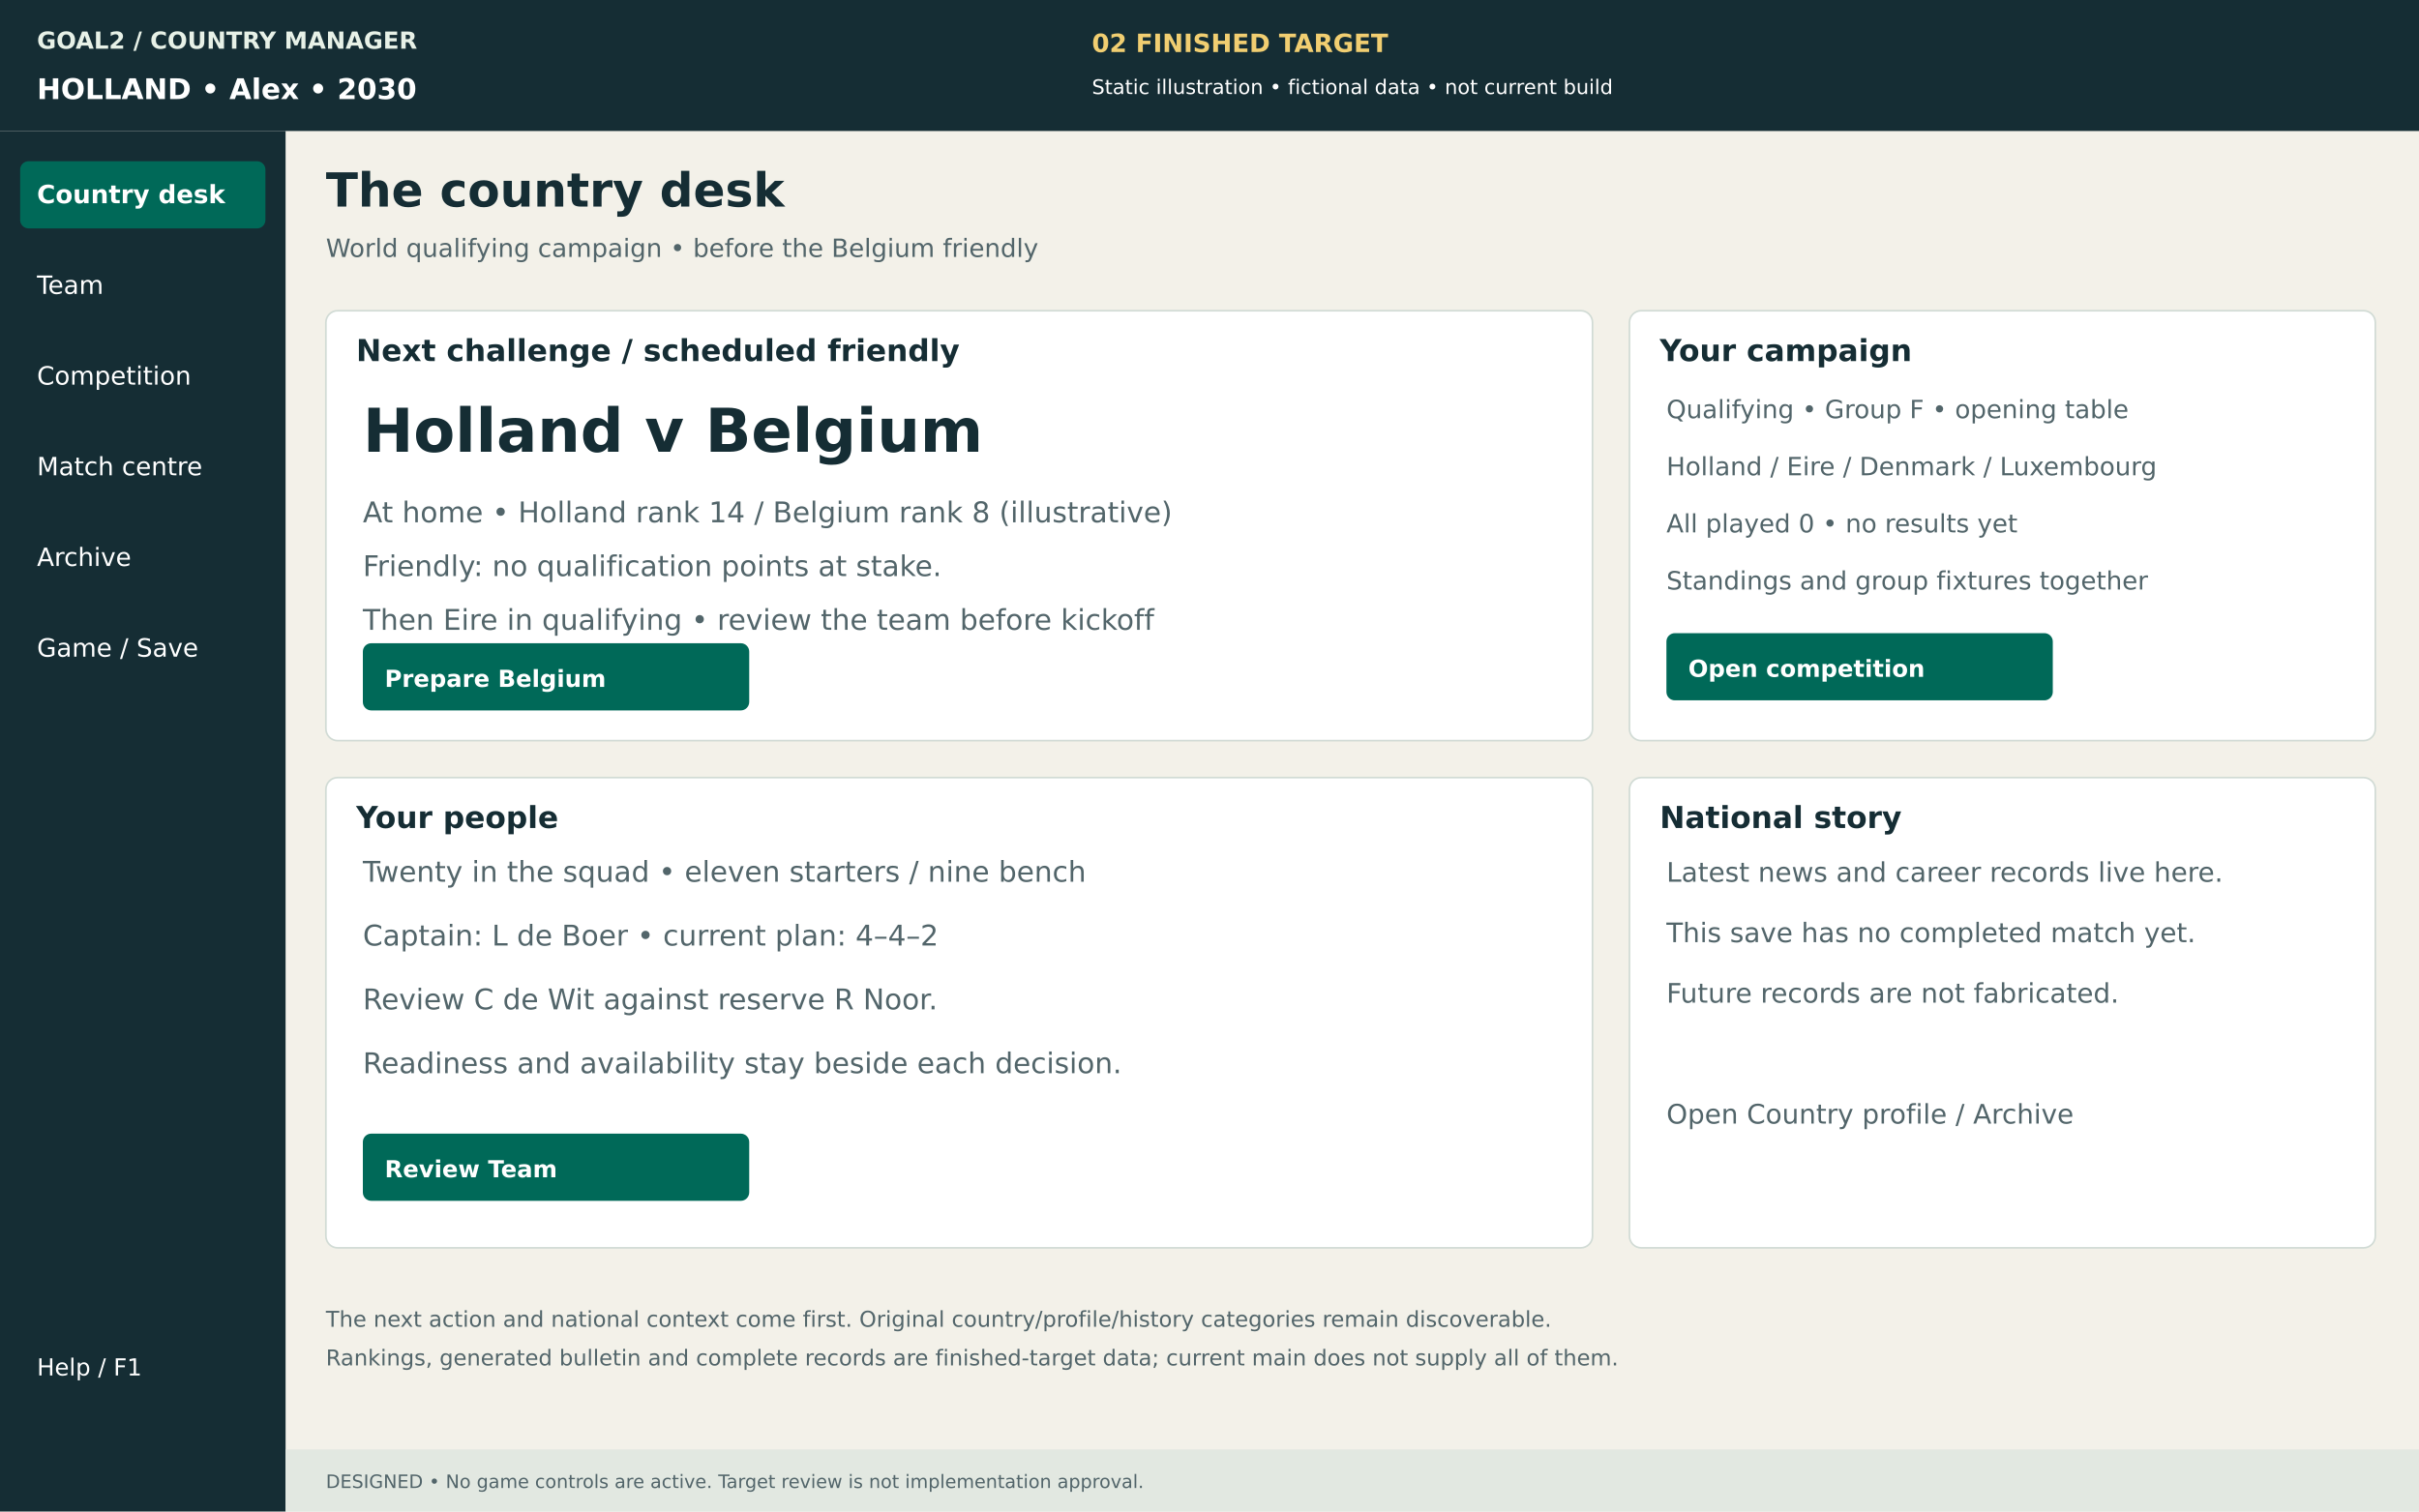
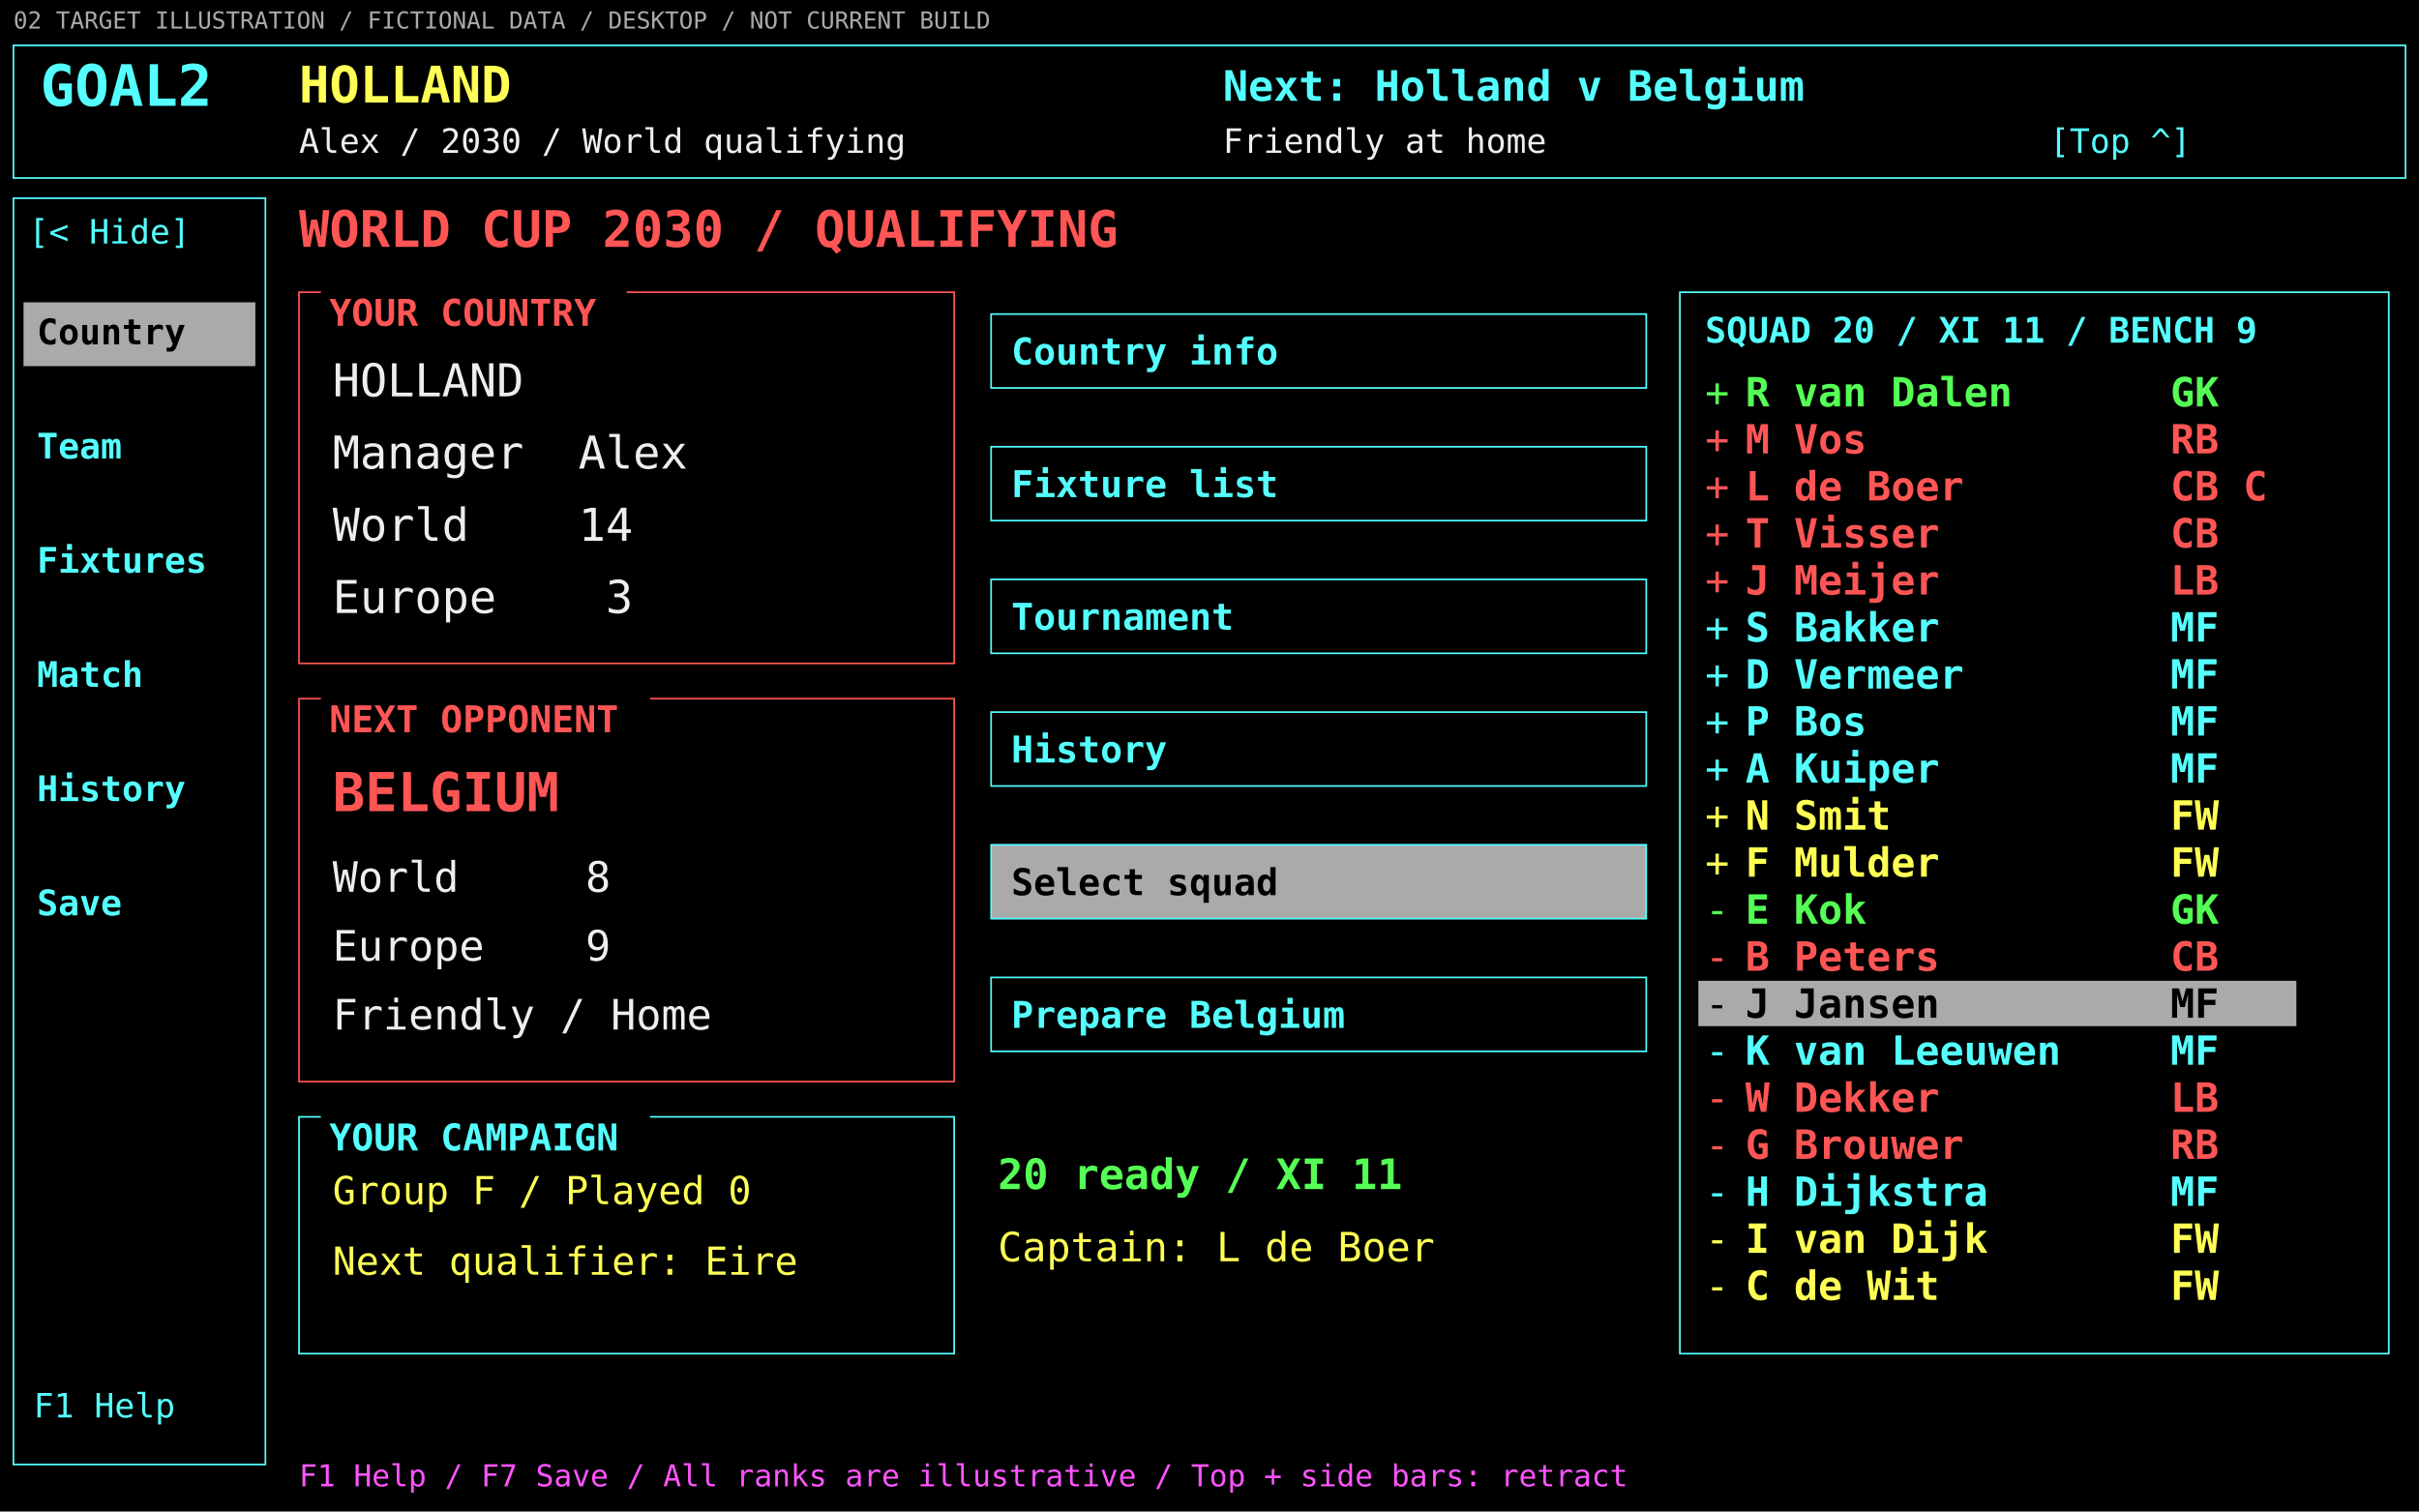
<svg xmlns="http://www.w3.org/2000/svg" width="1440" height="900" viewBox="0 0 1440 900">
-   <rect x="0" y="0" width="1440" height="900" rx="0" fill="#f3f1e9" />
-   <rect x="0" y="0" width="1440" height="78" rx="0" fill="#152d34" />
-   <text x="22" y="29" font-family="DejaVu Sans" font-size="14" font-weight="700" fill="#e7f1e7">GOAL2  /  COUNTRY MANAGER</text>
-   <text x="22" y="59" font-family="DejaVu Sans" font-size="17" font-weight="700" fill="white">HOLLAND  •  Alex  •  2030</text>
-   <text x="650" y="31" font-family="DejaVu Sans" font-size="15" font-weight="700" fill="#f1ce71">02  FINISHED TARGET</text>
-   <text x="650" y="56" font-family="DejaVu Sans" font-size="12" font-weight="400" fill="white">Static illustration • fictional data • not current build</text>
-   <rect x="0" y="78" width="170" height="822" rx="0" fill="#152d34" />
-   <rect x="12" y="96" width="146" height="40" rx="5" fill="#006958" />
-   <text x="22" y="121" font-family="DejaVu Sans" font-size="15" font-weight="700" fill="white">Country desk</text>
-   <text x="22" y="175" font-family="DejaVu Sans" font-size="15" font-weight="400" fill="white">Team</text>
-   <text x="22" y="229" font-family="DejaVu Sans" font-size="15" font-weight="400" fill="white">Competition</text>
-   <text x="22" y="283" font-family="DejaVu Sans" font-size="15" font-weight="400" fill="white">Match centre</text>
-   <text x="22" y="337" font-family="DejaVu Sans" font-size="15" font-weight="400" fill="white">Archive</text>
-   <text x="22" y="391" font-family="DejaVu Sans" font-size="15" font-weight="400" fill="white">Game / Save</text>
-   <text x="22" y="819" font-family="DejaVu Sans" font-size="14" font-weight="400" fill="white">Help  /  F1</text>
-   <text x="194" y="123" font-family="DejaVu Sans" font-size="28" font-weight="700" fill="#152d34">The country desk</text>
-   <text x="194" y="153" font-family="DejaVu Sans" font-size="15" font-weight="400" fill="#52656a">World qualifying campaign • before the Belgium friendly</text>
-   <rect x="170" y="863" width="1270" height="37" rx="0" fill="#e2e8e1" />
-   <text x="194" y="886" font-family="DejaVu Sans" font-size="11" font-weight="400" fill="#52656a">DESIGNED • No game controls are active. Target review is not implementation approval.</text>
-   <rect x="194" y="185" width="754" height="256" rx="7" fill="white" stroke="#d1dbd5" />
-   <text x="212" y="215" font-family="DejaVu Sans" font-size="18" font-weight="700" fill="#152d34">Next challenge  /  scheduled friendly</text>
-   <text x="216" y="269" font-family="DejaVu Sans" font-size="36" font-weight="700" fill="#152d34">Holland v Belgium</text>
-   <text x="216" y="311" font-family="DejaVu Sans" font-size="17" font-weight="400" fill="#52656a">At home • Holland rank 14 / Belgium rank 8 (illustrative)</text>
-   <text x="216" y="343" font-family="DejaVu Sans" font-size="17" font-weight="400" fill="#52656a">Friendly: no qualification points at stake.</text>
-   <text x="216" y="375" font-family="DejaVu Sans" font-size="17" font-weight="400" fill="#52656a">Then Eire in qualifying • review the team before kickoff</text>
-   <rect x="216" y="383" width="230" height="40" rx="5" fill="#006958" />
-   <text x="229" y="409" font-family="DejaVu Sans" font-size="14" font-weight="700" fill="white">Prepare Belgium</text>
-   <rect x="970" y="185" width="444" height="256" rx="7" fill="white" stroke="#d1dbd5" />
-   <text x="988" y="215" font-family="DejaVu Sans" font-size="18" font-weight="700" fill="#152d34">Your campaign</text>
-   <text x="992" y="249" font-family="DejaVu Sans" font-size="15" font-weight="400" fill="#52656a">Qualifying • Group F • opening table</text>
-   <text x="992" y="283" font-family="DejaVu Sans" font-size="15" font-weight="400" fill="#52656a">Holland / Eire / Denmark / Luxembourg</text>
-   <text x="992" y="317" font-family="DejaVu Sans" font-size="15" font-weight="400" fill="#52656a">All played 0 • no results yet</text>
-   <text x="992" y="351" font-family="DejaVu Sans" font-size="15" font-weight="400" fill="#52656a">Standings and group fixtures together</text>
-   <rect x="992" y="377" width="230" height="40" rx="5" fill="#006958" />
-   <text x="1005" y="403" font-family="DejaVu Sans" font-size="14" font-weight="700" fill="white">Open competition</text>
-   <rect x="194" y="463" width="754" height="280" rx="7" fill="white" stroke="#d1dbd5" />
-   <text x="212" y="493" font-family="DejaVu Sans" font-size="18" font-weight="700" fill="#152d34">Your people</text>
-   <text x="216" y="525" font-family="DejaVu Sans" font-size="17" font-weight="400" fill="#52656a">Twenty in the squad • eleven starters / nine bench</text>
-   <text x="216" y="563" font-family="DejaVu Sans" font-size="17" font-weight="400" fill="#52656a">Captain: L de Boer • current plan: 4–4–2</text>
-   <text x="216" y="601" font-family="DejaVu Sans" font-size="17" font-weight="400" fill="#52656a">Review C de Wit against reserve R Noor.</text>
-   <text x="216" y="639" font-family="DejaVu Sans" font-size="17" font-weight="400" fill="#52656a">Readiness and availability stay beside each decision.</text>
-   <rect x="216" y="675" width="230" height="40" rx="5" fill="#006958" />
-   <text x="229" y="701" font-family="DejaVu Sans" font-size="14" font-weight="700" fill="white">Review Team</text>
-   <rect x="970" y="463" width="444" height="280" rx="7" fill="white" stroke="#d1dbd5" />
-   <text x="988" y="493" font-family="DejaVu Sans" font-size="18" font-weight="700" fill="#152d34">National story</text>
-   <text x="992" y="525" font-family="DejaVu Sans" font-size="16" font-weight="400" fill="#52656a">Latest news and career records live here.</text>
-   <text x="992" y="561" font-family="DejaVu Sans" font-size="16" font-weight="400" fill="#52656a">This save has no completed match yet.</text>
-   <text x="992" y="597" font-family="DejaVu Sans" font-size="16" font-weight="400" fill="#52656a">Future records are not fabricated.</text>
-   <text x="992" y="633" font-family="DejaVu Sans" font-size="16" font-weight="400" fill="#52656a" />
-   <text x="992" y="669" font-family="DejaVu Sans" font-size="16" font-weight="400" fill="#52656a">Open Country profile / Archive</text>
-   <text x="194" y="790" font-family="DejaVu Sans" font-size="13" font-weight="400" fill="#52656a">The next action and national context come first. Original country/profile/history categories remain discoverable.</text>
-   <text x="194" y="813" font-family="DejaVu Sans" font-size="13" font-weight="400" fill="#52656a">Rankings, generated bulletin and complete records are finished-target data; current main does not supply all of them.</text>
+   <rect x="0" y="0" width="1440" height="900" fill="#000000" />
+   <text x="8" y="17" font-family="DejaVu Sans Mono" font-size="14" font-weight="400" fill="#aaaaaa" xml:space="preserve">02 TARGET ILLUSTRATION / FICTIONAL DATA / DESKTOP / NOT CURRENT BUILD</text>
+   <g data-chrome="top">
+     <rect x="8" y="27" width="1424" height="79" fill="#000000" stroke="#55ffff" />
+     <text x="24" y="63" font-family="DejaVu Sans Mono" font-size="34" font-weight="700" fill="#55ffff" xml:space="preserve">GOAL2</text>
+     <text x="178" y="61" font-family="DejaVu Sans Mono" font-size="30" font-weight="700" fill="#ffff55" xml:space="preserve">HOLLAND</text>
+     <text x="178" y="91" font-family="DejaVu Sans Mono" font-size="20" font-weight="400" fill="#eeeeee" xml:space="preserve">Alex / 2030 / World qualifying</text>
+     <text x="728" y="60" font-family="DejaVu Sans Mono" font-size="25" font-weight="700" fill="#55ffff" xml:space="preserve">Next: Holland v Belgium</text>
+     <text x="728" y="91" font-family="DejaVu Sans Mono" font-size="20" font-weight="400" fill="#eeeeee" xml:space="preserve">Friendly at home</text>
+     <text x="1220" y="91" font-family="DejaVu Sans Mono" font-size="20" font-weight="400" fill="#55ffff" xml:space="preserve">[Top ^]</text>
+   </g>
+   <g data-chrome="side">
+     <rect x="8" y="118" width="150" height="754" fill="#000000" stroke="#55ffff" />
+     <text x="17" y="145" font-family="DejaVu Sans Mono" font-size="20" font-weight="400" fill="#55ffff" xml:space="preserve">[&lt; Hide]</text>
+     <rect x="14" y="180" width="138" height="38" fill="#aaaaaa" />
+     <text x="22" y="205" font-family="DejaVu Sans Mono" font-size="21" font-weight="700" fill="#000000" xml:space="preserve">Country</text>
+     <text x="22" y="273" font-family="DejaVu Sans Mono" font-size="21" font-weight="700" fill="#55ffff" xml:space="preserve">Team</text>
+     <text x="22" y="341" font-family="DejaVu Sans Mono" font-size="21" font-weight="700" fill="#55ffff" xml:space="preserve">Fixtures</text>
+     <text x="22" y="409" font-family="DejaVu Sans Mono" font-size="21" font-weight="700" fill="#55ffff" xml:space="preserve">Match</text>
+     <text x="22" y="477" font-family="DejaVu Sans Mono" font-size="21" font-weight="700" fill="#55ffff" xml:space="preserve">History</text>
+     <text x="22" y="545" font-family="DejaVu Sans Mono" font-size="21" font-weight="700" fill="#55ffff" xml:space="preserve">Save</text>
+     <text x="20" y="844" font-family="DejaVu Sans Mono" font-size="20" font-weight="400" fill="#55ffff" xml:space="preserve">F1 Help</text>
+   </g>
+   <text x="178" y="147" font-family="DejaVu Sans Mono" font-size="30" font-weight="700" fill="#ff5555" xml:space="preserve">WORLD CUP 2030 / QUALIFYING</text>
+   <rect x="178" y="174" width="390" height="221" fill="#000000" stroke="#ff5555" />
+   <rect x="191" y="173" width="182" height="28" fill="#000000" />
+   <text x="196" y="194" font-family="DejaVu Sans Mono" font-size="22" font-weight="700" fill="#ff5555" xml:space="preserve">YOUR COUNTRY</text>
+   <text x="198" y="236" font-family="DejaVu Sans Mono" font-size="27" font-weight="400" fill="#eeeeee" xml:space="preserve">HOLLAND</text>
+   <text x="198" y="279" font-family="DejaVu Sans Mono" font-size="27" font-weight="400" fill="#eeeeee" xml:space="preserve">Manager  Alex</text>
+   <text x="198" y="322" font-family="DejaVu Sans Mono" font-size="27" font-weight="400" fill="#eeeeee" xml:space="preserve">World    14</text>
+   <text x="198" y="365" font-family="DejaVu Sans Mono" font-size="27" font-weight="400" fill="#eeeeee" xml:space="preserve">Europe    3</text>
+   <rect x="178" y="416" width="390" height="228" fill="#000000" stroke="#ff5555" />
+   <rect x="191" y="415" width="196" height="28" fill="#000000" />
+   <text x="196" y="436" font-family="DejaVu Sans Mono" font-size="22" font-weight="700" fill="#ff5555" xml:space="preserve">NEXT OPPONENT</text>
+   <text x="198" y="483" font-family="DejaVu Sans Mono" font-size="32" font-weight="700" fill="#ff5555" xml:space="preserve">BELGIUM</text>
+   <text x="198" y="531" font-family="DejaVu Sans Mono" font-size="25" font-weight="400" fill="#eeeeee" xml:space="preserve">World     8</text>
+   <text x="198" y="572" font-family="DejaVu Sans Mono" font-size="25" font-weight="400" fill="#eeeeee" xml:space="preserve">Europe    9</text>
+   <text x="198" y="613" font-family="DejaVu Sans Mono" font-size="25" font-weight="400" fill="#eeeeee" xml:space="preserve">Friendly / Home</text>
+   <rect x="178" y="665" width="390" height="141" fill="#000000" stroke="#55ffff" />
+   <rect x="191" y="664" width="196" height="28" fill="#000000" />
+   <text x="196" y="685" font-family="DejaVu Sans Mono" font-size="22" font-weight="700" fill="#55ffff" xml:space="preserve">YOUR CAMPAIGN</text>
+   <text x="198" y="717" font-family="DejaVu Sans Mono" font-size="23" font-weight="400" fill="#ffff55" xml:space="preserve">Group F / Played 0</text>
+   <text x="198" y="759" font-family="DejaVu Sans Mono" font-size="23" font-weight="400" fill="#ffff55" xml:space="preserve">Next qualifier: Eire</text>
+   <rect x="590" y="187" width="390" height="44" fill="#000000" stroke="#55ffff" />
+   <text x="602" y="217" font-family="DejaVu Sans Mono" font-size="22" font-weight="700" fill="#55ffff" xml:space="preserve">Country info</text>
+   <rect x="590" y="266" width="390" height="44" fill="#000000" stroke="#55ffff" />
+   <text x="602" y="296" font-family="DejaVu Sans Mono" font-size="22" font-weight="700" fill="#55ffff" xml:space="preserve">Fixture list</text>
+   <rect x="590" y="345" width="390" height="44" fill="#000000" stroke="#55ffff" />
+   <text x="602" y="375" font-family="DejaVu Sans Mono" font-size="22" font-weight="700" fill="#55ffff" xml:space="preserve">Tournament</text>
+   <rect x="590" y="424" width="390" height="44" fill="#000000" stroke="#55ffff" />
+   <text x="602" y="454" font-family="DejaVu Sans Mono" font-size="22" font-weight="700" fill="#55ffff" xml:space="preserve">History</text>
+   <rect x="590" y="503" width="390" height="44" fill="#aaaaaa" stroke="#55ffff" />
+   <text x="602" y="533" font-family="DejaVu Sans Mono" font-size="22" font-weight="700" fill="#000000" xml:space="preserve">Select squad</text>
+   <rect x="590" y="582" width="390" height="44" fill="#000000" stroke="#55ffff" />
+   <text x="602" y="612" font-family="DejaVu Sans Mono" font-size="22" font-weight="700" fill="#55ffff" xml:space="preserve">Prepare Belgium</text>
+   <text x="594" y="708" font-family="DejaVu Sans Mono" font-size="25" font-weight="700" fill="#55ff55" xml:space="preserve">20 ready / XI 11</text>
+   <text x="594" y="751" font-family="DejaVu Sans Mono" font-size="24" font-weight="400" fill="#ffff55" xml:space="preserve">Captain: L de Boer</text>
+   <rect x="1000" y="174" width="422" height="632" fill="#000000" stroke="#55ffff" />
+   <text x="1015" y="204" font-family="DejaVu Sans Mono" font-size="21" font-weight="700" fill="#55ffff" xml:space="preserve">SQUAD 20 / XI 11 / BENCH 9</text>
+   <text x="1015" y="242" font-family="DejaVu Sans Mono" font-size="24" font-weight="400" fill="#55ff55" xml:space="preserve">+</text>
+   <text x="1039" y="242" font-family="DejaVu Sans Mono" font-size="24" font-weight="700" fill="#55ff55" xml:space="preserve">R van Dalen</text>
+   <text x="1292" y="242" font-family="DejaVu Sans Mono" font-size="24" font-weight="700" fill="#55ff55" xml:space="preserve">GK</text>
+   <text x="1015" y="270" font-family="DejaVu Sans Mono" font-size="24" font-weight="400" fill="#ff5555" xml:space="preserve">+</text>
+   <text x="1039" y="270" font-family="DejaVu Sans Mono" font-size="24" font-weight="700" fill="#ff5555" xml:space="preserve">M Vos</text>
+   <text x="1292" y="270" font-family="DejaVu Sans Mono" font-size="24" font-weight="700" fill="#ff5555" xml:space="preserve">RB</text>
+   <text x="1015" y="298" font-family="DejaVu Sans Mono" font-size="24" font-weight="400" fill="#ff5555" xml:space="preserve">+</text>
+   <text x="1039" y="298" font-family="DejaVu Sans Mono" font-size="24" font-weight="700" fill="#ff5555" xml:space="preserve">L de Boer</text>
+   <text x="1292" y="298" font-family="DejaVu Sans Mono" font-size="24" font-weight="700" fill="#ff5555" xml:space="preserve">CB C</text>
+   <text x="1015" y="326" font-family="DejaVu Sans Mono" font-size="24" font-weight="400" fill="#ff5555" xml:space="preserve">+</text>
+   <text x="1039" y="326" font-family="DejaVu Sans Mono" font-size="24" font-weight="700" fill="#ff5555" xml:space="preserve">T Visser</text>
+   <text x="1292" y="326" font-family="DejaVu Sans Mono" font-size="24" font-weight="700" fill="#ff5555" xml:space="preserve">CB</text>
+   <text x="1015" y="354" font-family="DejaVu Sans Mono" font-size="24" font-weight="400" fill="#ff5555" xml:space="preserve">+</text>
+   <text x="1039" y="354" font-family="DejaVu Sans Mono" font-size="24" font-weight="700" fill="#ff5555" xml:space="preserve">J Meijer</text>
+   <text x="1292" y="354" font-family="DejaVu Sans Mono" font-size="24" font-weight="700" fill="#ff5555" xml:space="preserve">LB</text>
+   <text x="1015" y="382" font-family="DejaVu Sans Mono" font-size="24" font-weight="400" fill="#55ffff" xml:space="preserve">+</text>
+   <text x="1039" y="382" font-family="DejaVu Sans Mono" font-size="24" font-weight="700" fill="#55ffff" xml:space="preserve">S Bakker</text>
+   <text x="1292" y="382" font-family="DejaVu Sans Mono" font-size="24" font-weight="700" fill="#55ffff" xml:space="preserve">MF</text>
+   <text x="1015" y="410" font-family="DejaVu Sans Mono" font-size="24" font-weight="400" fill="#55ffff" xml:space="preserve">+</text>
+   <text x="1039" y="410" font-family="DejaVu Sans Mono" font-size="24" font-weight="700" fill="#55ffff" xml:space="preserve">D Vermeer</text>
+   <text x="1292" y="410" font-family="DejaVu Sans Mono" font-size="24" font-weight="700" fill="#55ffff" xml:space="preserve">MF</text>
+   <text x="1015" y="438" font-family="DejaVu Sans Mono" font-size="24" font-weight="400" fill="#55ffff" xml:space="preserve">+</text>
+   <text x="1039" y="438" font-family="DejaVu Sans Mono" font-size="24" font-weight="700" fill="#55ffff" xml:space="preserve">P Bos</text>
+   <text x="1292" y="438" font-family="DejaVu Sans Mono" font-size="24" font-weight="700" fill="#55ffff" xml:space="preserve">MF</text>
+   <text x="1015" y="466" font-family="DejaVu Sans Mono" font-size="24" font-weight="400" fill="#55ffff" xml:space="preserve">+</text>
+   <text x="1039" y="466" font-family="DejaVu Sans Mono" font-size="24" font-weight="700" fill="#55ffff" xml:space="preserve">A Kuiper</text>
+   <text x="1292" y="466" font-family="DejaVu Sans Mono" font-size="24" font-weight="700" fill="#55ffff" xml:space="preserve">MF</text>
+   <text x="1015" y="494" font-family="DejaVu Sans Mono" font-size="24" font-weight="400" fill="#ffff55" xml:space="preserve">+</text>
+   <text x="1039" y="494" font-family="DejaVu Sans Mono" font-size="24" font-weight="700" fill="#ffff55" xml:space="preserve">N Smit</text>
+   <text x="1292" y="494" font-family="DejaVu Sans Mono" font-size="24" font-weight="700" fill="#ffff55" xml:space="preserve">FW</text>
+   <text x="1015" y="522" font-family="DejaVu Sans Mono" font-size="24" font-weight="400" fill="#ffff55" xml:space="preserve">+</text>
+   <text x="1039" y="522" font-family="DejaVu Sans Mono" font-size="24" font-weight="700" fill="#ffff55" xml:space="preserve">F Mulder</text>
+   <text x="1292" y="522" font-family="DejaVu Sans Mono" font-size="24" font-weight="700" fill="#ffff55" xml:space="preserve">FW</text>
+   <text x="1015" y="550" font-family="DejaVu Sans Mono" font-size="24" font-weight="400" fill="#55ff55" xml:space="preserve">-</text>
+   <text x="1039" y="550" font-family="DejaVu Sans Mono" font-size="24" font-weight="700" fill="#55ff55" xml:space="preserve">E Kok</text>
+   <text x="1292" y="550" font-family="DejaVu Sans Mono" font-size="24" font-weight="700" fill="#55ff55" xml:space="preserve">GK</text>
+   <text x="1015" y="578" font-family="DejaVu Sans Mono" font-size="24" font-weight="400" fill="#ff5555" xml:space="preserve">-</text>
+   <text x="1039" y="578" font-family="DejaVu Sans Mono" font-size="24" font-weight="700" fill="#ff5555" xml:space="preserve">B Peters</text>
+   <text x="1292" y="578" font-family="DejaVu Sans Mono" font-size="24" font-weight="700" fill="#ff5555" xml:space="preserve">CB</text>
+   <rect x="1011" y="584" width="356" height="27" fill="#aaaaaa" />
+   <text x="1015" y="606" font-family="DejaVu Sans Mono" font-size="24" font-weight="400" fill="#000000" xml:space="preserve">-</text>
+   <text x="1039" y="606" font-family="DejaVu Sans Mono" font-size="24" font-weight="700" fill="#000000" xml:space="preserve">J Jansen</text>
+   <text x="1292" y="606" font-family="DejaVu Sans Mono" font-size="24" font-weight="700" fill="#000000" xml:space="preserve">MF</text>
+   <text x="1015" y="634" font-family="DejaVu Sans Mono" font-size="24" font-weight="400" fill="#55ffff" xml:space="preserve">-</text>
+   <text x="1039" y="634" font-family="DejaVu Sans Mono" font-size="24" font-weight="700" fill="#55ffff" xml:space="preserve">K van Leeuwen</text>
+   <text x="1292" y="634" font-family="DejaVu Sans Mono" font-size="24" font-weight="700" fill="#55ffff" xml:space="preserve">MF</text>
+   <text x="1015" y="662" font-family="DejaVu Sans Mono" font-size="24" font-weight="400" fill="#ff5555" xml:space="preserve">-</text>
+   <text x="1039" y="662" font-family="DejaVu Sans Mono" font-size="24" font-weight="700" fill="#ff5555" xml:space="preserve">W Dekker</text>
+   <text x="1292" y="662" font-family="DejaVu Sans Mono" font-size="24" font-weight="700" fill="#ff5555" xml:space="preserve">LB</text>
+   <text x="1015" y="690" font-family="DejaVu Sans Mono" font-size="24" font-weight="400" fill="#ff5555" xml:space="preserve">-</text>
+   <text x="1039" y="690" font-family="DejaVu Sans Mono" font-size="24" font-weight="700" fill="#ff5555" xml:space="preserve">G Brouwer</text>
+   <text x="1292" y="690" font-family="DejaVu Sans Mono" font-size="24" font-weight="700" fill="#ff5555" xml:space="preserve">RB</text>
+   <text x="1015" y="718" font-family="DejaVu Sans Mono" font-size="24" font-weight="400" fill="#55ffff" xml:space="preserve">-</text>
+   <text x="1039" y="718" font-family="DejaVu Sans Mono" font-size="24" font-weight="700" fill="#55ffff" xml:space="preserve">H Dijkstra</text>
+   <text x="1292" y="718" font-family="DejaVu Sans Mono" font-size="24" font-weight="700" fill="#55ffff" xml:space="preserve">MF</text>
+   <text x="1015" y="746" font-family="DejaVu Sans Mono" font-size="24" font-weight="400" fill="#ffff55" xml:space="preserve">-</text>
+   <text x="1039" y="746" font-family="DejaVu Sans Mono" font-size="24" font-weight="700" fill="#ffff55" xml:space="preserve">I van Dijk</text>
+   <text x="1292" y="746" font-family="DejaVu Sans Mono" font-size="24" font-weight="700" fill="#ffff55" xml:space="preserve">FW</text>
+   <text x="1015" y="774" font-family="DejaVu Sans Mono" font-size="24" font-weight="400" fill="#ffff55" xml:space="preserve">-</text>
+   <text x="1039" y="774" font-family="DejaVu Sans Mono" font-size="24" font-weight="700" fill="#ffff55" xml:space="preserve">C de Wit</text>
+   <text x="1292" y="774" font-family="DejaVu Sans Mono" font-size="24" font-weight="700" fill="#ffff55" xml:space="preserve">FW</text>
+   <text x="178" y="885" font-family="DejaVu Sans Mono" font-size="18" font-weight="400" fill="#ff55ff" xml:space="preserve">F1 Help / F7 Save / All ranks are illustrative / Top + side bars: retract</text>
</svg>
